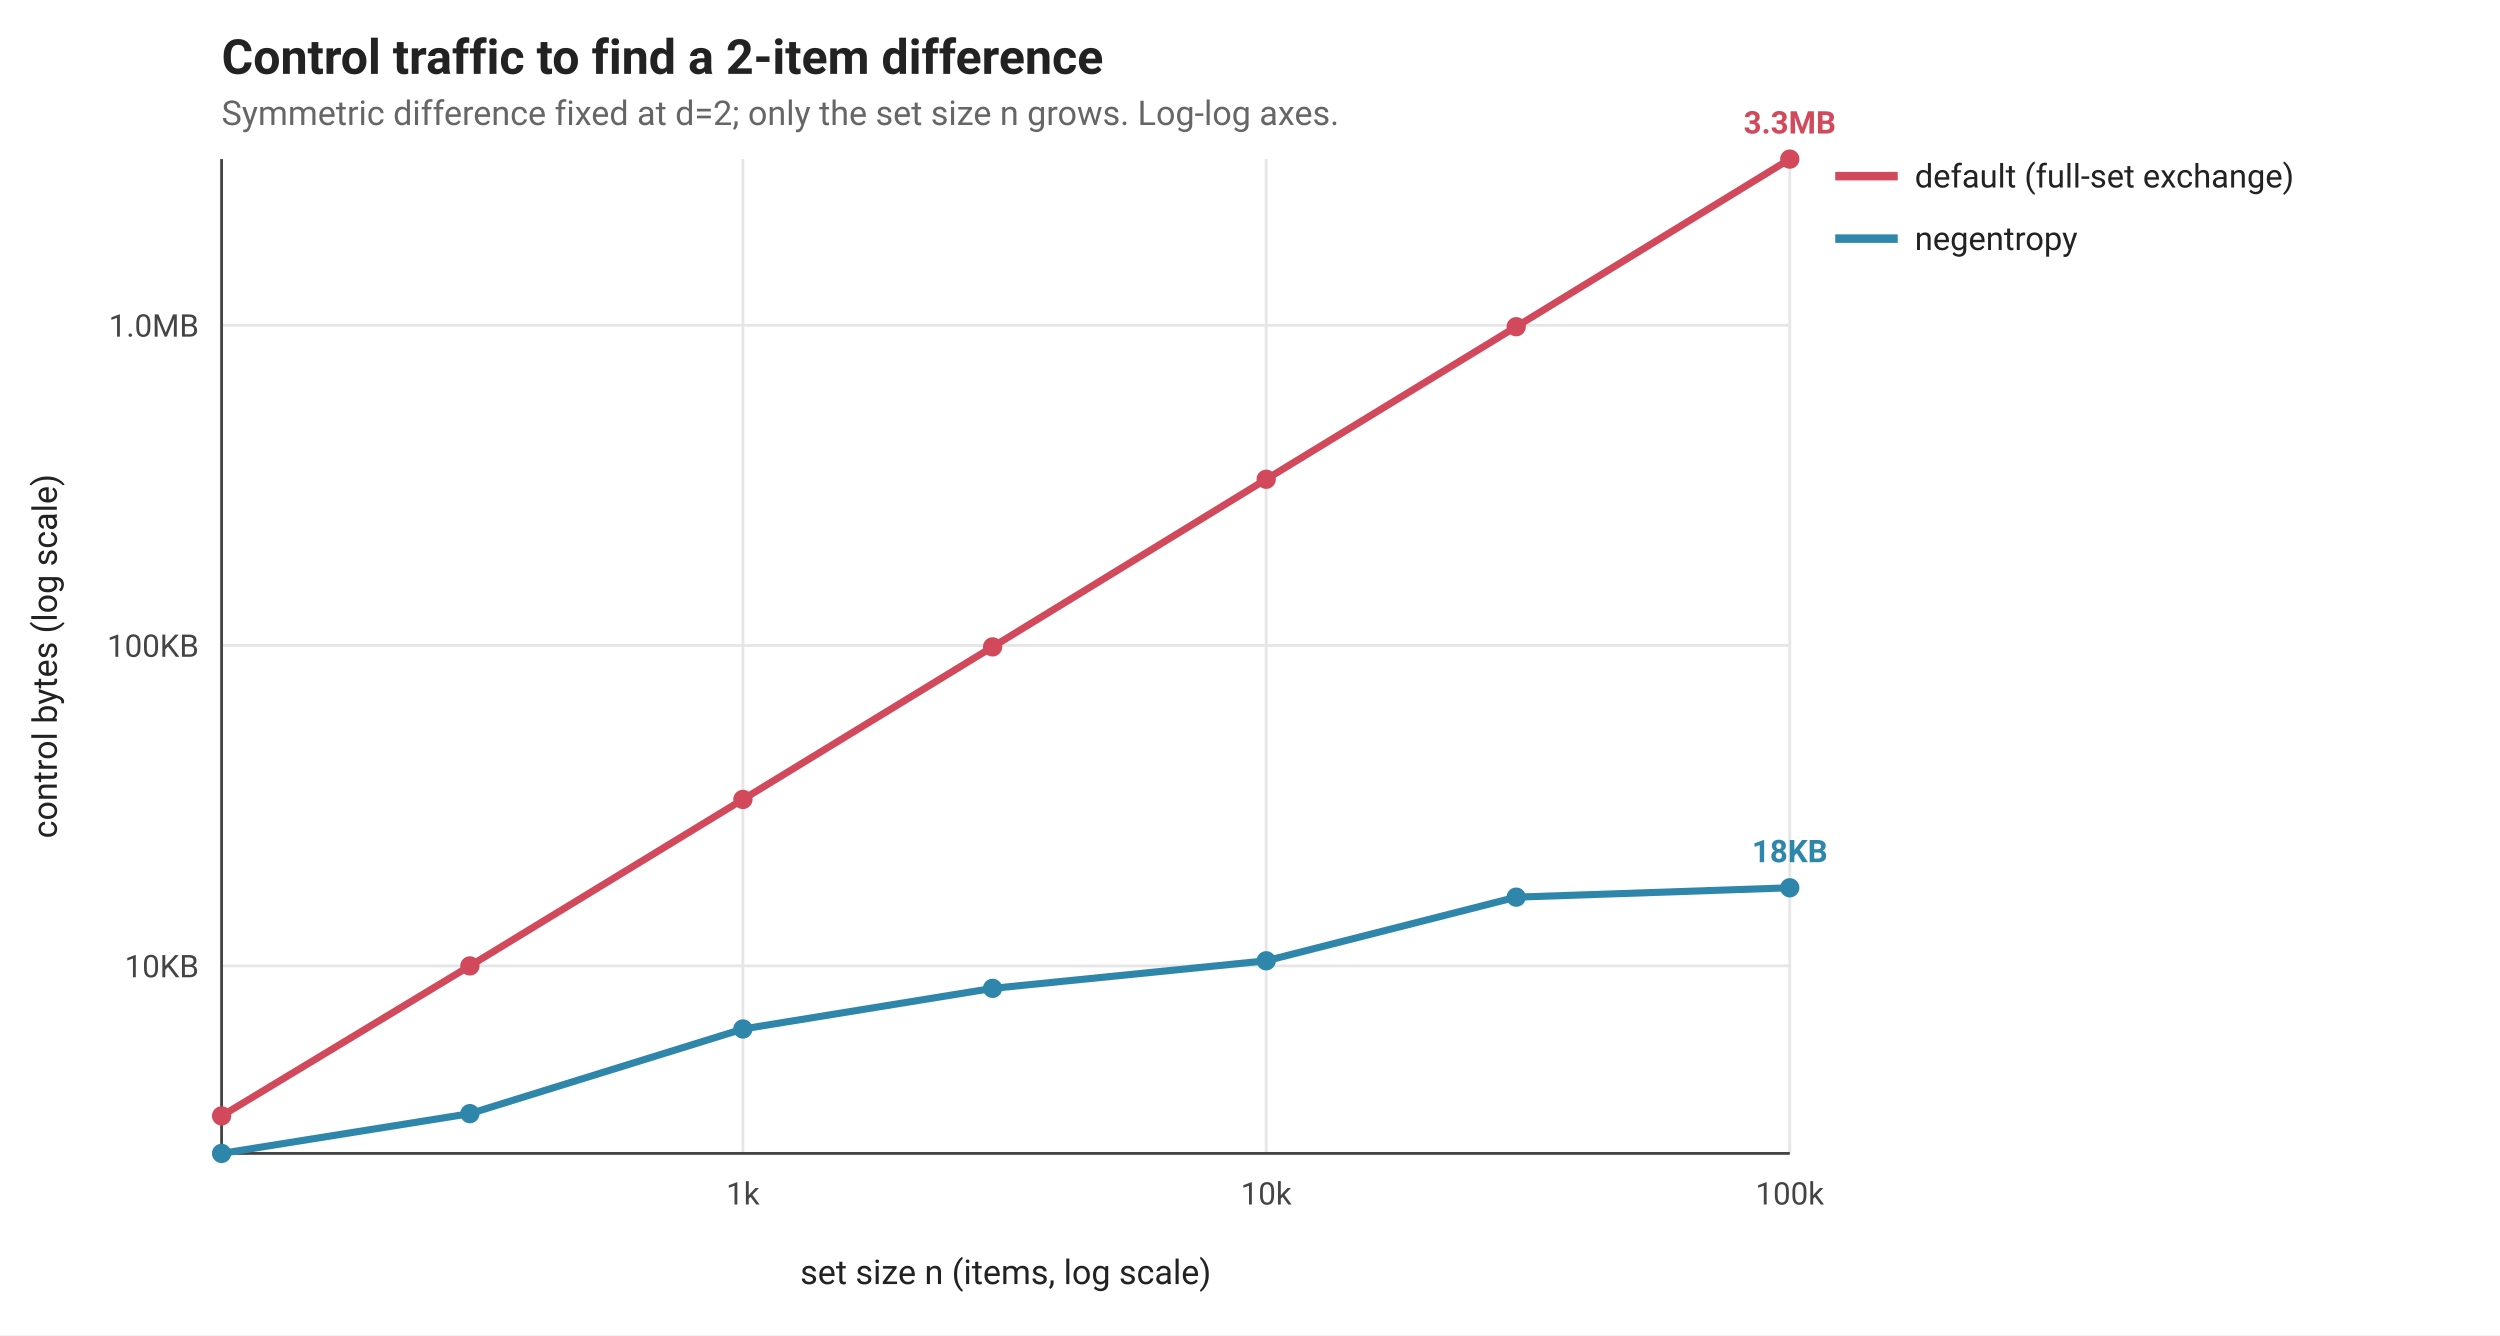
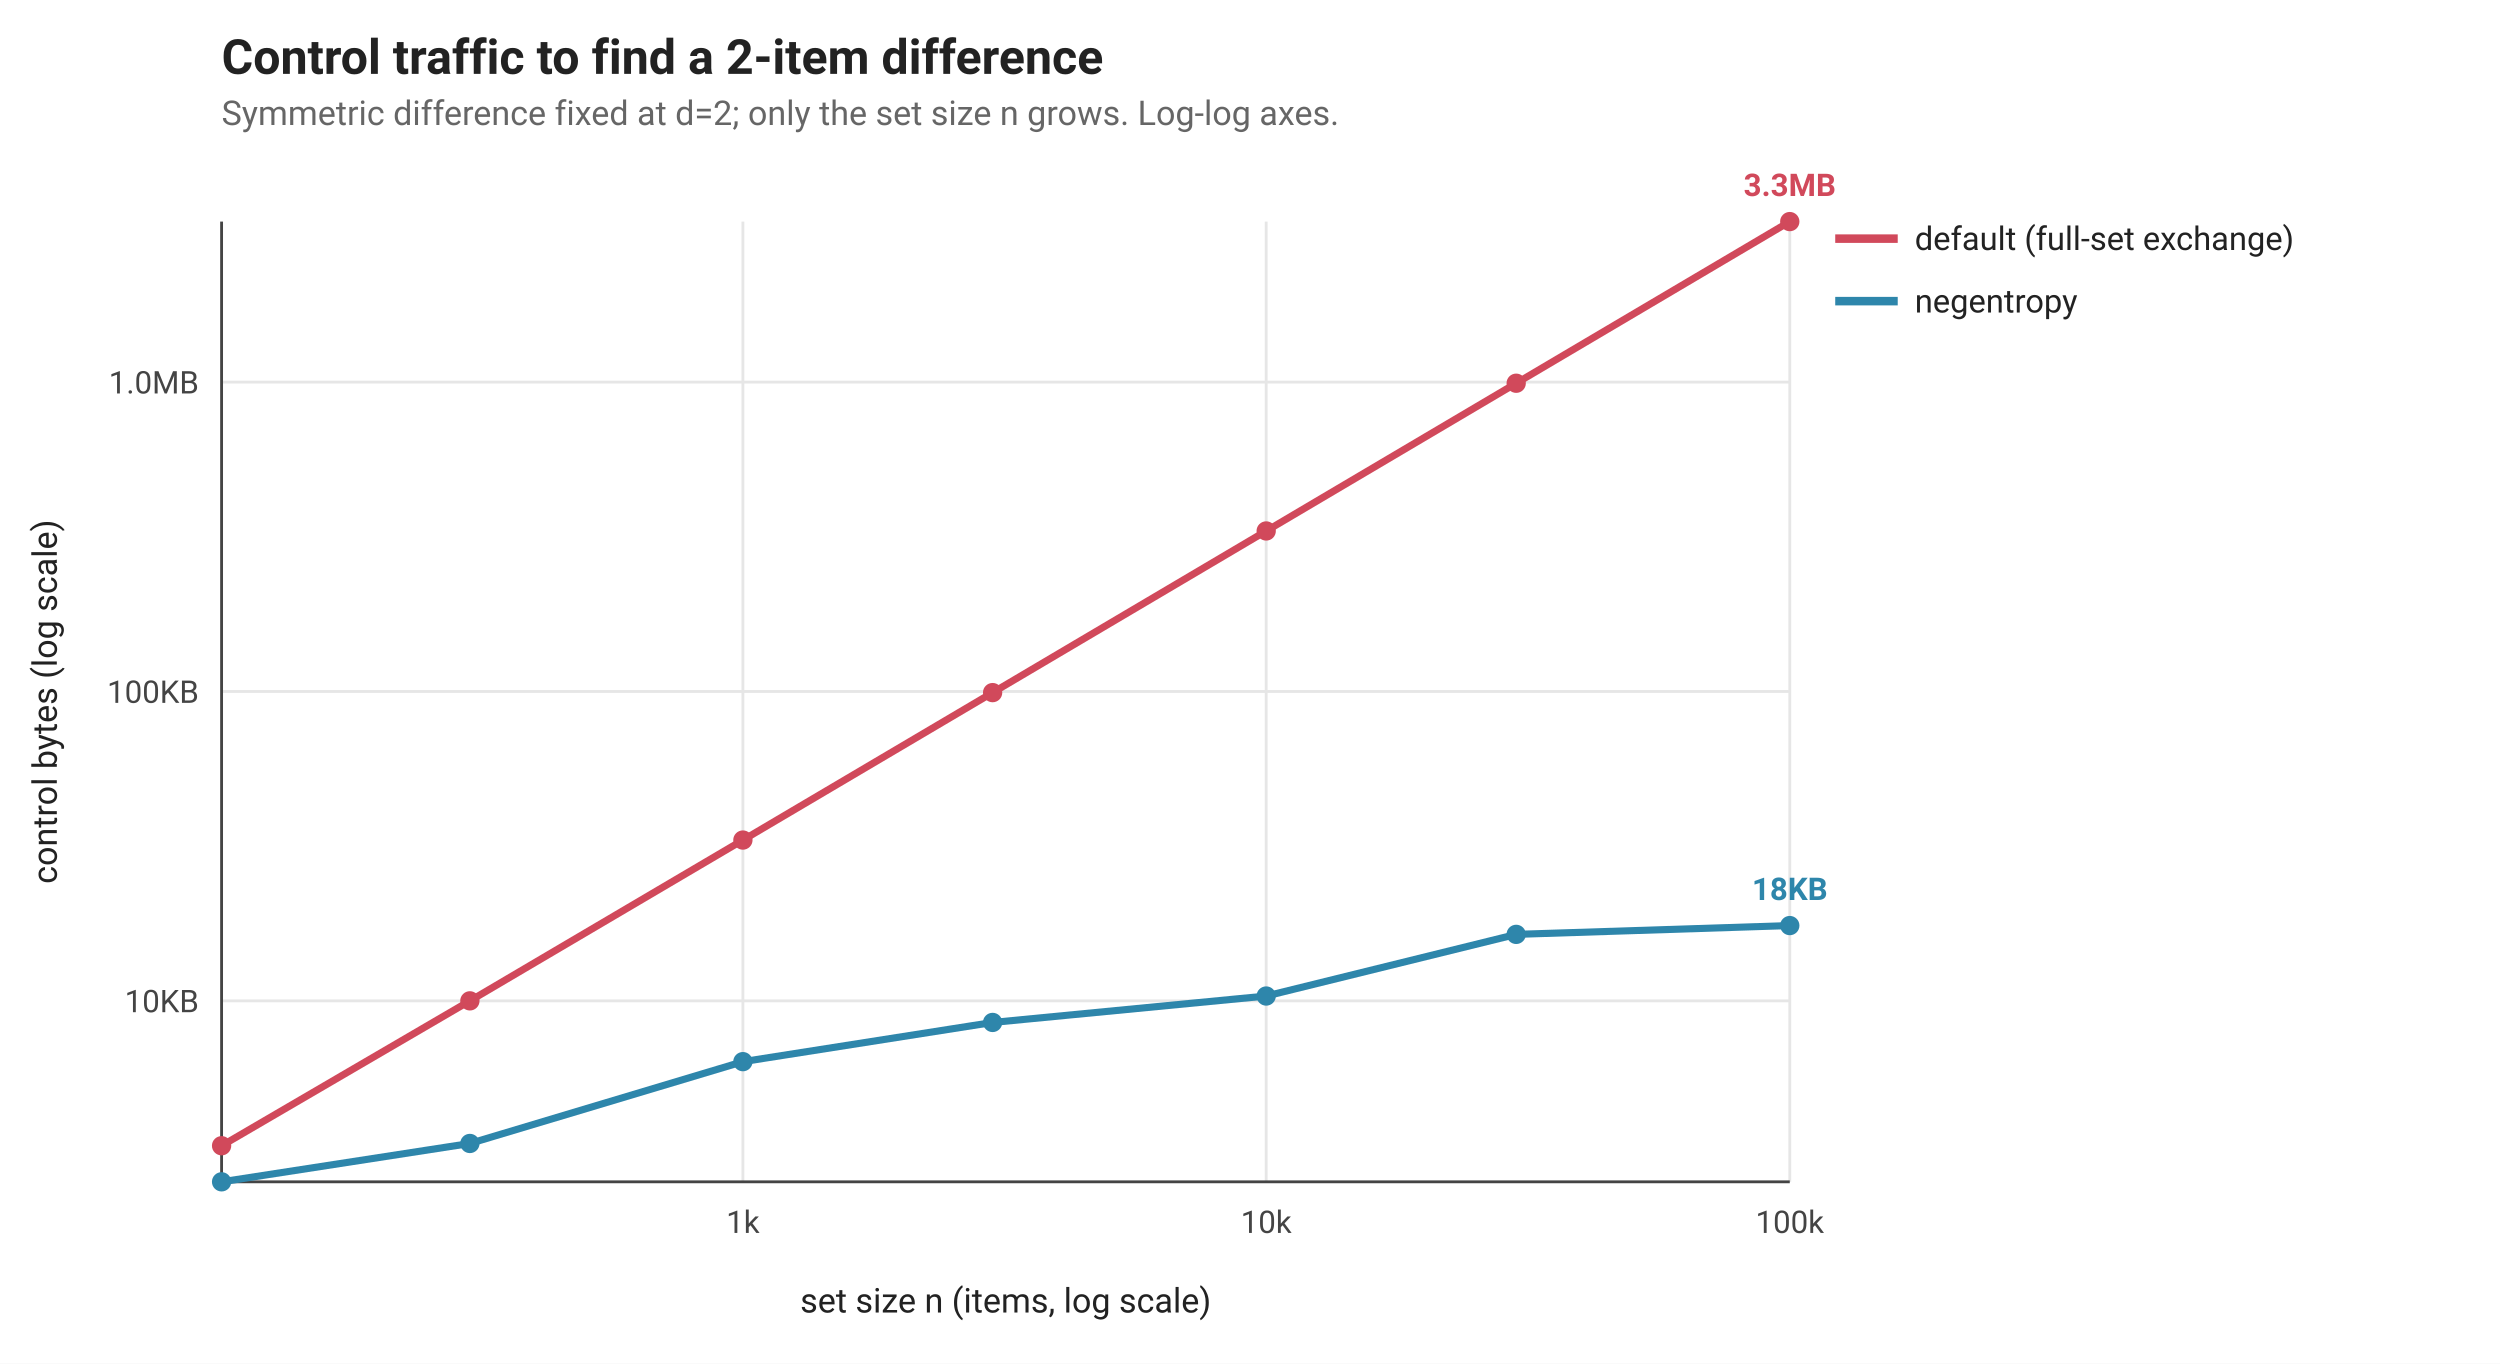
- <svg xmlns="http://www.w3.org/2000/svg" width="880" height="470" viewBox="0 0 880 470" font-family="-apple-system,Segoe UI,Roboto,sans-serif">
-   <rect width="880" height="470" fill="white" />
+ <svg xmlns="http://www.w3.org/2000/svg" width="880" height="480" viewBox="0 0 880 480" font-family="-apple-system,Segoe UI,Roboto,sans-serif">
+   <rect width="880" height="480" fill="white" />
  <text x="78" y="26" font-size="17" font-weight="700" fill="#222222">Control traffic to find a 2-item difference</text>
  <text x="78" y="44" font-size="12" fill="#666">Symmetric difference fixed at d=2; only the set size n grows. Log-log axes.</text>
-   <line x1="78" y1="340.0" x2="630" y2="340.0" stroke="#e6e6e6" />
-   <text x="70" y="344.0" font-size="11" fill="#444444" text-anchor="end">10KB</text>
-   <line x1="78" y1="227.2" x2="630" y2="227.2" stroke="#e6e6e6" />
-   <text x="70" y="231.2" font-size="11" fill="#444444" text-anchor="end">100KB</text>
-   <line x1="78" y1="114.5" x2="630" y2="114.5" stroke="#e6e6e6" />
-   <text x="70" y="118.5" font-size="11" fill="#444444" text-anchor="end">1.0MB</text>
-   <line x1="261.5" y1="56" x2="261.5" y2="406" stroke="#e6e6e6" />
-   <text x="261.5" y="424.0" font-size="11" fill="#444444" text-anchor="middle">1k</text>
-   <line x1="445.7" y1="56" x2="445.7" y2="406" stroke="#e6e6e6" />
-   <text x="445.7" y="424.0" font-size="11" fill="#444444" text-anchor="middle">10k</text>
-   <line x1="630.0" y1="56" x2="630.0" y2="406" stroke="#e6e6e6" />
-   <text x="630.0" y="424.0" font-size="11" fill="#444444" text-anchor="middle">100k</text>
-   <line x1="78" y1="56" x2="78" y2="406" stroke="#444444" />
-   <line x1="78" y1="406" x2="630" y2="406" stroke="#444444" />
-   <text x="354" y="452" font-size="12" fill="#222222" text-anchor="middle">set size  n  (items, log scale)</text>
-   <text x="20" y="231" font-size="12" fill="#222222" text-anchor="middle" transform="rotate(-90 20 231)">control bytes (log scale)</text>
-   <polyline points="78.0,392.8 165.4,340.0 261.5,281.4 349.4,227.7 445.7,168.7 533.7,115.0 630.0,56.0" fill="none" stroke="#d1495b" stroke-width="2.5" />
-   <circle cx="78.0" cy="392.8" r="3.4" fill="#d1495b" />
-   <circle cx="165.4" cy="340.0" r="3.4" fill="#d1495b" />
-   <circle cx="261.5" cy="281.4" r="3.4" fill="#d1495b" />
-   <circle cx="349.4" cy="227.7" r="3.4" fill="#d1495b" />
-   <circle cx="445.7" cy="168.7" r="3.4" fill="#d1495b" />
-   <circle cx="533.7" cy="115.0" r="3.4" fill="#d1495b" />
-   <circle cx="630.0" cy="56.0" r="3.4" fill="#d1495b" />
-   <polyline points="78.0,406.0 165.4,392.0 261.5,362.2 349.4,347.9 445.7,338.2 533.7,315.8 630.0,312.5" fill="none" stroke="#2e86ab" stroke-width="2.5" />
-   <circle cx="78.0" cy="406.0" r="3.4" fill="#2e86ab" />
-   <circle cx="165.4" cy="392.0" r="3.4" fill="#2e86ab" />
-   <circle cx="261.5" cy="362.2" r="3.4" fill="#2e86ab" />
-   <circle cx="349.4" cy="347.9" r="3.4" fill="#2e86ab" />
-   <circle cx="445.7" cy="338.2" r="3.4" fill="#2e86ab" />
-   <circle cx="533.7" cy="315.8" r="3.4" fill="#2e86ab" />
-   <circle cx="630.0" cy="312.5" r="3.4" fill="#2e86ab" />
-   <line x1="646" y1="62" x2="668" y2="62" stroke="#d1495b" stroke-width="3" />
-   <text x="674" y="66" font-size="11.5" fill="#222222">default (full-set exchange)</text>
-   <line x1="646" y1="84" x2="668" y2="84" stroke="#2e86ab" stroke-width="3" />
-   <text x="674" y="88" font-size="11.5" fill="#222222">negentropy</text>
-   <text x="630.0" y="47.0" font-size="11" font-weight="600" fill="#d1495b" text-anchor="middle">3.3MB</text>
-   <text x="630.0" y="303.5" font-size="11" font-weight="600" fill="#2e86ab" text-anchor="middle">18KB</text>
+   <line x1="78" y1="352.3" x2="630" y2="352.3" stroke="#e6e6e6" />
+   <text x="70" y="356.3" font-size="11" fill="#444444" text-anchor="end">10KB</text>
+   <line x1="78" y1="243.4" x2="630" y2="243.4" stroke="#e6e6e6" />
+   <text x="70" y="247.4" font-size="11" fill="#444444" text-anchor="end">100KB</text>
+   <line x1="78" y1="134.5" x2="630" y2="134.5" stroke="#e6e6e6" />
+   <text x="70" y="138.5" font-size="11" fill="#444444" text-anchor="end">1.0MB</text>
+   <line x1="261.5" y1="78" x2="261.5" y2="416" stroke="#e6e6e6" />
+   <text x="261.5" y="434.0" font-size="11" fill="#444444" text-anchor="middle">1k</text>
+   <line x1="445.7" y1="78" x2="445.7" y2="416" stroke="#e6e6e6" />
+   <text x="445.7" y="434.0" font-size="11" fill="#444444" text-anchor="middle">10k</text>
+   <line x1="630.0" y1="78" x2="630.0" y2="416" stroke="#e6e6e6" />
+   <text x="630.0" y="434.0" font-size="11" fill="#444444" text-anchor="middle">100k</text>
+   <line x1="78" y1="78" x2="78" y2="416" stroke="#444444" />
+   <line x1="78" y1="416" x2="630" y2="416" stroke="#444444" />
+   <text x="354" y="462" font-size="12" fill="#222222" text-anchor="middle">set size  n  (items, log scale)</text>
+   <text x="20" y="247" font-size="12" fill="#222222" text-anchor="middle" transform="rotate(-90 20 247)">control bytes (log scale)</text>
+   <polyline points="78.0,403.3 165.4,352.3 261.5,295.7 349.4,243.8 445.7,186.9 533.7,134.9 630.0,78.0" fill="none" stroke="#d1495b" stroke-width="2.5" />
+   <circle cx="78.0" cy="403.3" r="3.4" fill="#d1495b" />
+   <circle cx="165.4" cy="352.3" r="3.4" fill="#d1495b" />
+   <circle cx="261.5" cy="295.7" r="3.4" fill="#d1495b" />
+   <circle cx="349.4" cy="243.8" r="3.4" fill="#d1495b" />
+   <circle cx="445.7" cy="186.9" r="3.4" fill="#d1495b" />
+   <circle cx="533.7" cy="134.9" r="3.4" fill="#d1495b" />
+   <circle cx="630.0" cy="78.0" r="3.4" fill="#d1495b" />
+   <polyline points="78.0,416.0 165.4,402.5 261.5,373.7 349.4,359.9 445.7,350.6 533.7,328.9 630.0,325.8" fill="none" stroke="#2e86ab" stroke-width="2.5" />
+   <circle cx="78.0" cy="416.0" r="3.4" fill="#2e86ab" />
+   <circle cx="165.4" cy="402.5" r="3.4" fill="#2e86ab" />
+   <circle cx="261.5" cy="373.7" r="3.4" fill="#2e86ab" />
+   <circle cx="349.4" cy="359.9" r="3.4" fill="#2e86ab" />
+   <circle cx="445.7" cy="350.6" r="3.4" fill="#2e86ab" />
+   <circle cx="533.7" cy="328.9" r="3.4" fill="#2e86ab" />
+   <circle cx="630.0" cy="325.8" r="3.4" fill="#2e86ab" />
+   <line x1="646" y1="84" x2="668" y2="84" stroke="#d1495b" stroke-width="3" />
+   <text x="674" y="88" font-size="11.5" fill="#222222">default (full-set exchange)</text>
+   <line x1="646" y1="106" x2="668" y2="106" stroke="#2e86ab" stroke-width="3" />
+   <text x="674" y="110" font-size="11.5" fill="#222222">negentropy</text>
+   <text x="630.0" y="69.0" font-size="11" font-weight="600" fill="#d1495b" text-anchor="middle">3.3MB</text>
+   <text x="630.0" y="316.8" font-size="11" font-weight="600" fill="#2e86ab" text-anchor="middle">18KB</text>
</svg>
